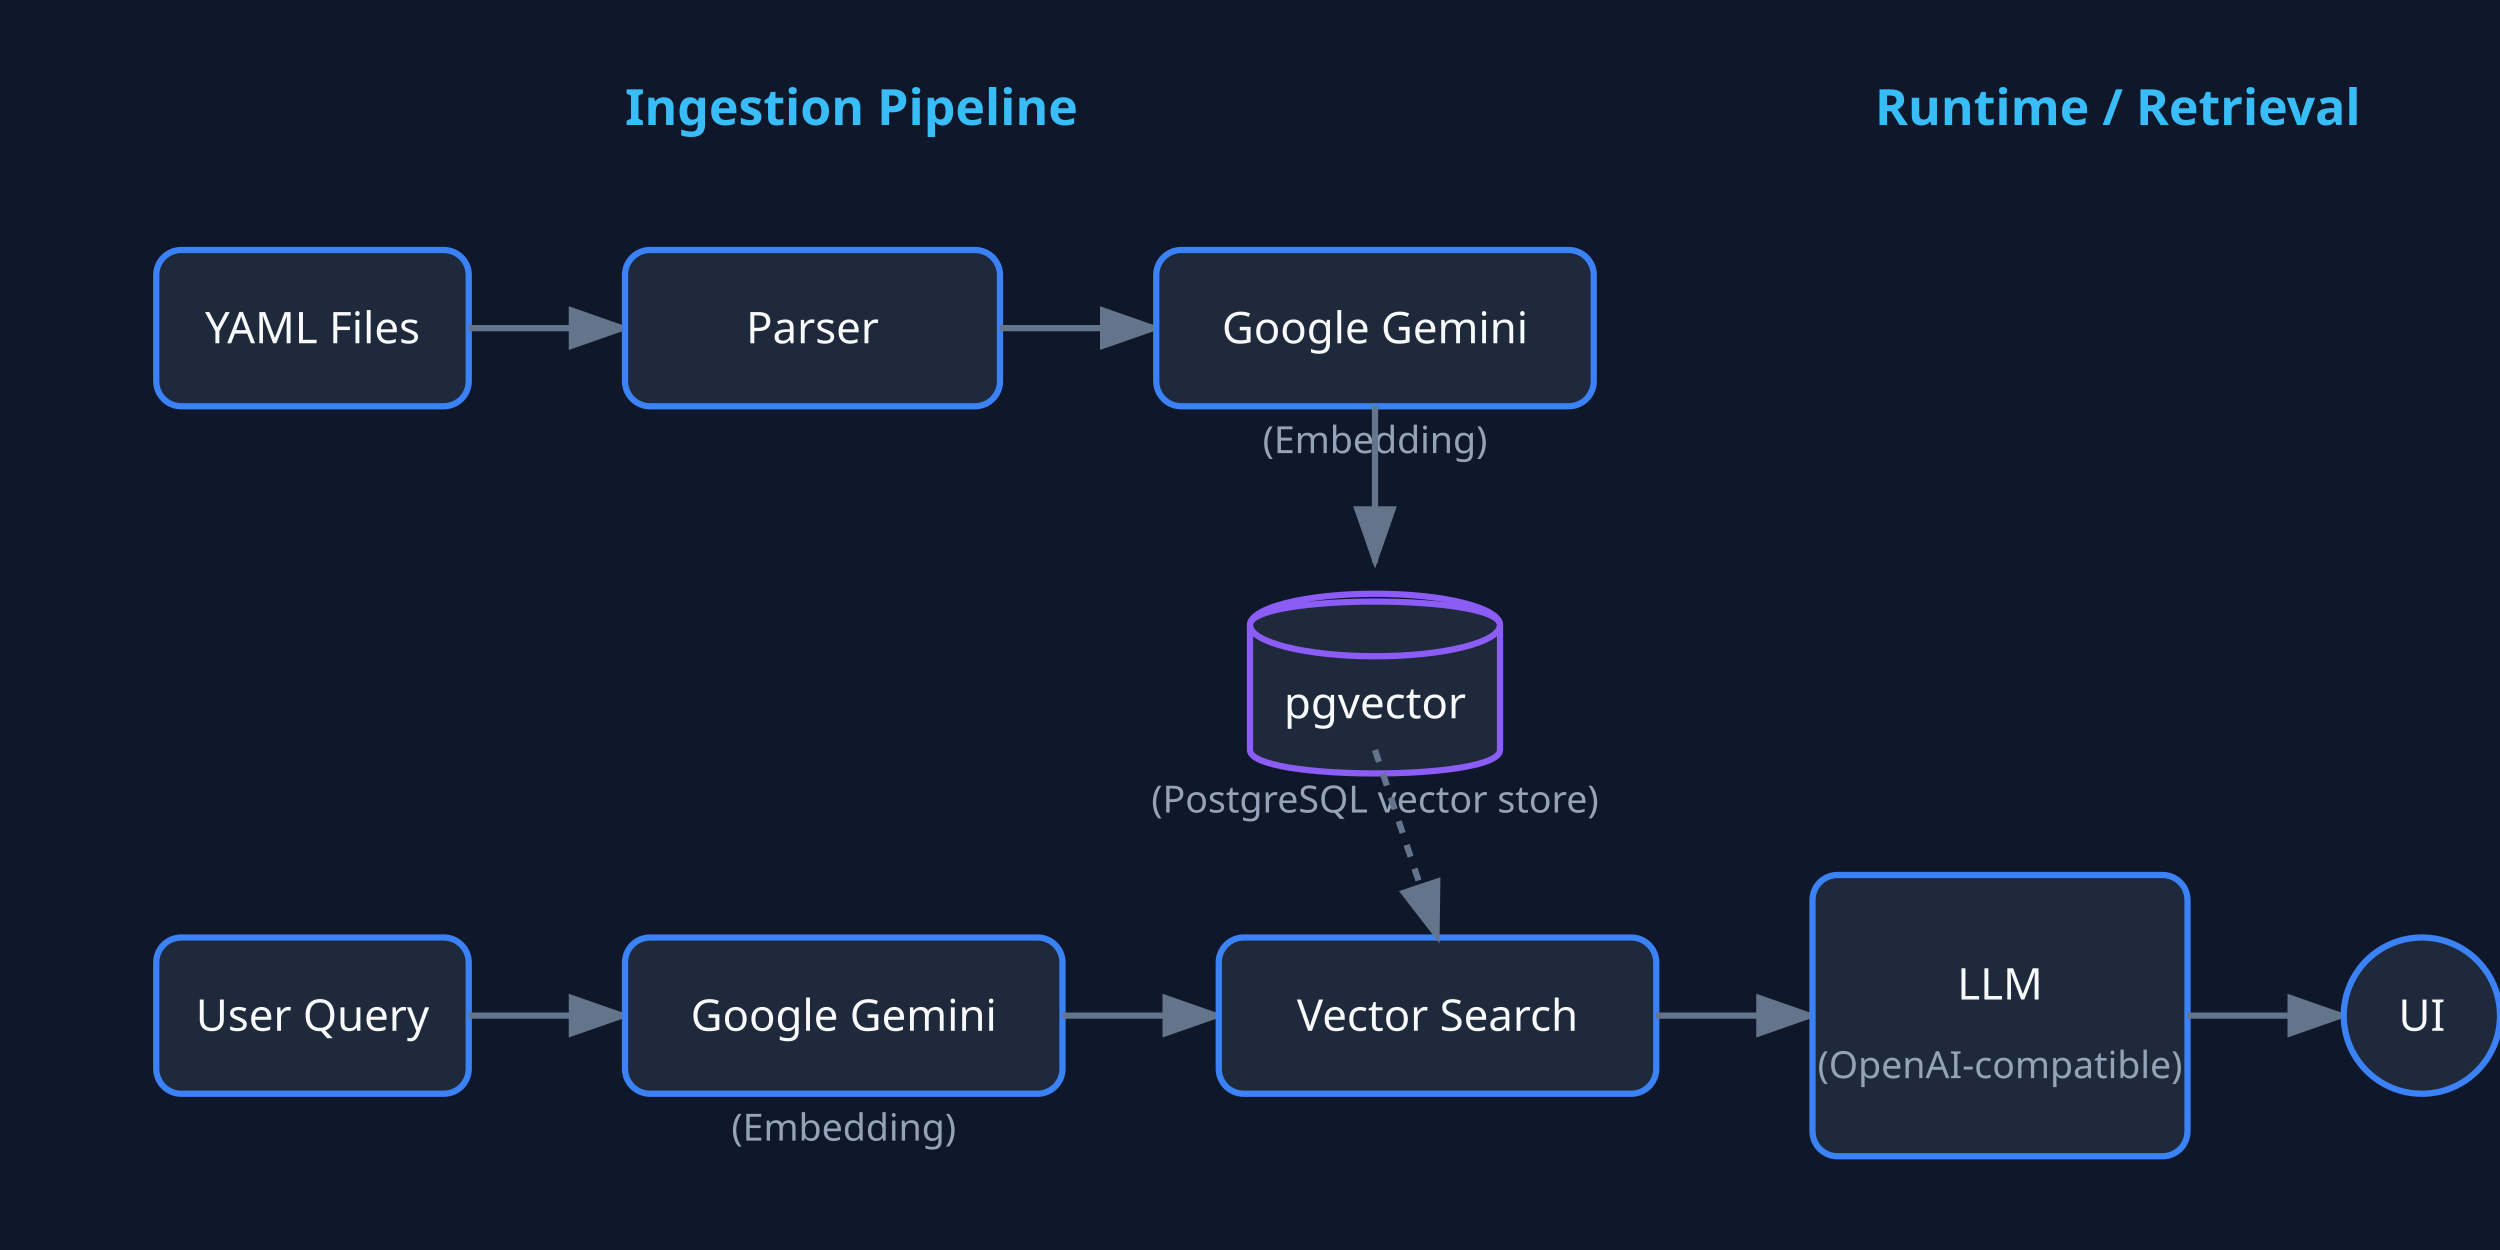
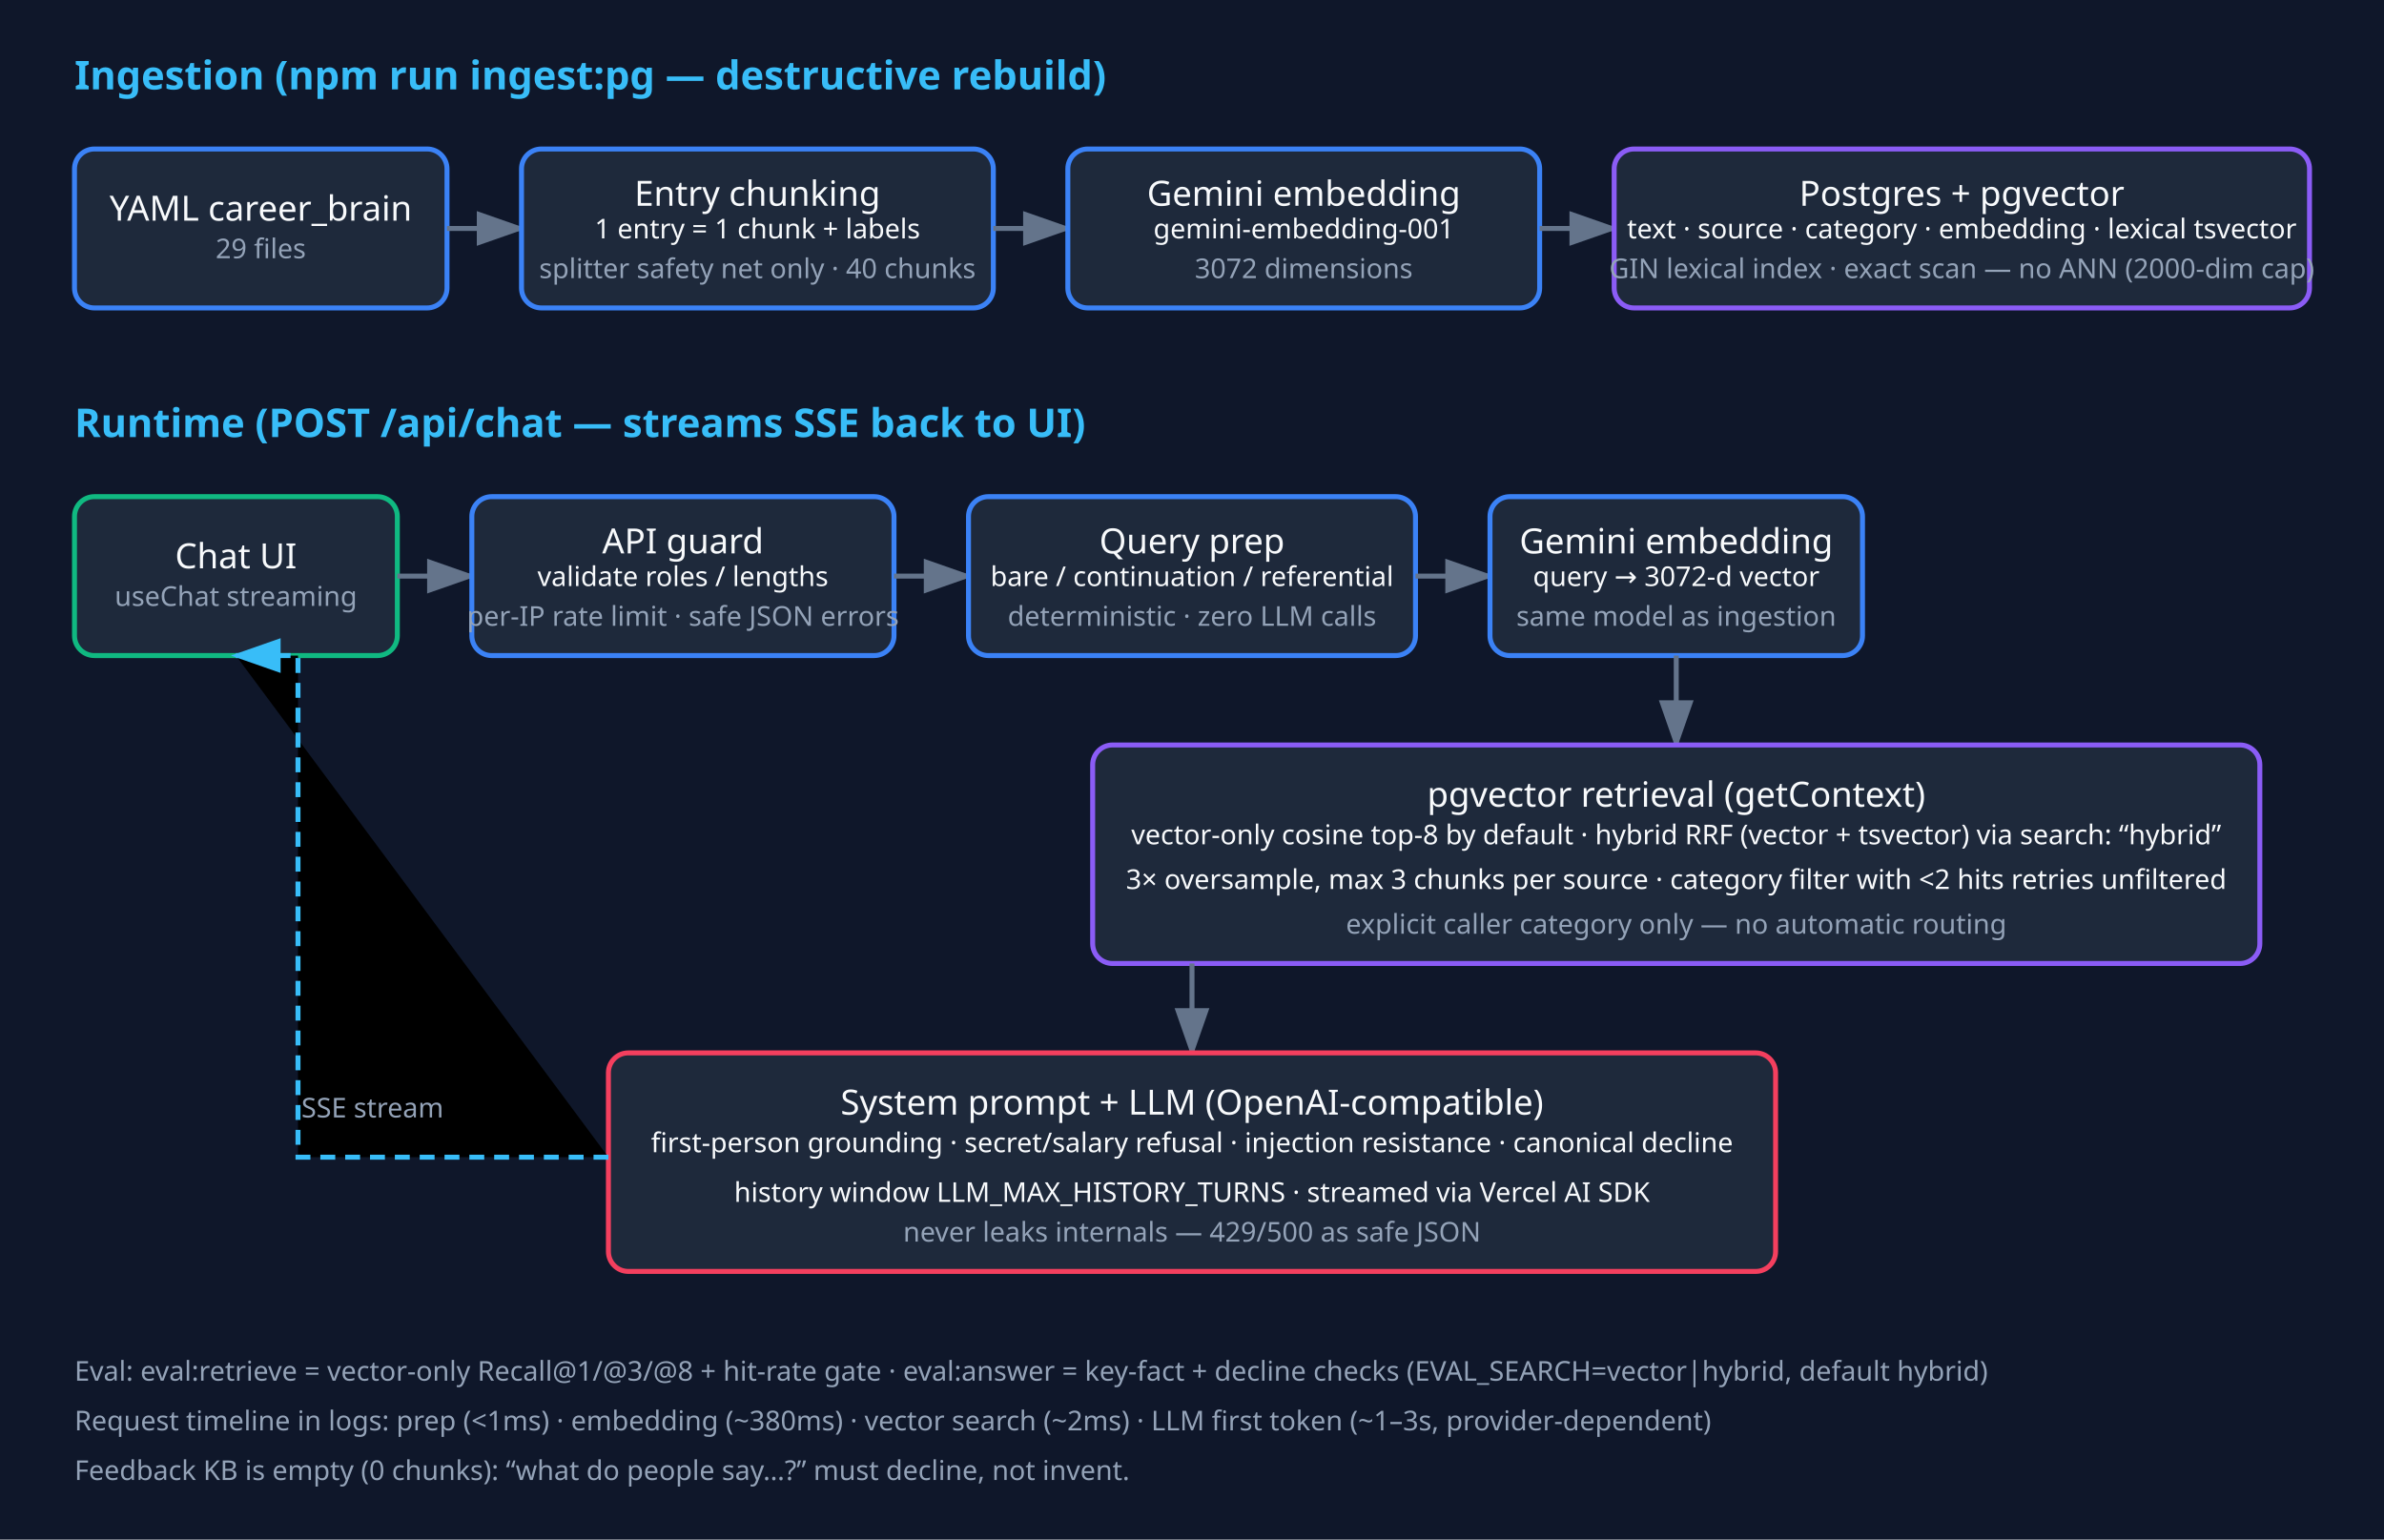
- <svg xmlns="http://www.w3.org/2000/svg" viewBox="0 0 800 400">
+ <svg xmlns="http://www.w3.org/2000/svg" viewBox="0 0 960 620">
  <defs>
    <style>
      .box { fill: #1e293b; stroke: #3b82f6; stroke-width: 2; rx: 8; }
+       .box-green { fill: #1e293b; stroke: #10b981; stroke-width: 2; rx: 8; }
+       .box-red { fill: #1e293b; stroke: #f43f5e; stroke-width: 2; rx: 8; }
+       .box-purple { fill: #1e293b; stroke: #8b5cf6; stroke-width: 2; rx: 8; }
      .text { fill: #f8fafc; font-family: sans-serif; font-size: 14px; text-anchor: middle; dominant-baseline: middle; }
-       .label { fill: #94a3b8; font-family: sans-serif; font-size: 12px; text-anchor: middle; }
+       .small { fill: #f8fafc; font-family: sans-serif; font-size: 11px; text-anchor: middle; }
+       .label { fill: #94a3b8; font-family: sans-serif; font-size: 11px; text-anchor: middle; }
      .arrow { stroke: #64748b; stroke-width: 2; marker-end: url(#arrowhead); }
+       .back { stroke: #38bdf8; stroke-width: 2; stroke-dasharray: 6 4; marker-end: url(#arrowhead-blue); }
      .title { fill: #38bdf8; font-family: sans-serif; font-size: 16px; font-weight: bold; }
    </style>
    <marker id="arrowhead" markerWidth="10" markerHeight="7" refX="9" refY="3.5" orient="auto">
      <polygon points="0 0, 10 3.5, 0 7" fill="#64748b" />
    </marker>
+     <marker id="arrowhead-blue" markerWidth="10" markerHeight="7" refX="9" refY="3.5" orient="auto">
+       <polygon points="0 0, 10 3.5, 0 7" fill="#38bdf8" />
+     </marker>
  </defs>
-   <rect width="800" height="400" fill="#0f172a" />
-   <text x="200" y="40" class="title">Ingestion Pipeline</text>
-   <rect x="50" y="80" width="100" height="50" class="box" />
-   <text x="100" y="105" class="text">YAML Files</text>
-   <line x1="150" y1="105" x2="200" y2="105" class="arrow" />
-   <rect x="200" y="80" width="120" height="50" class="box" />
-   <text x="260" y="105" class="text">Parser</text>
-   <line x1="320" y1="105" x2="370" y2="105" class="arrow" />
-   <rect x="370" y="80" width="140" height="50" class="box" />
-   <text x="440" y="105" class="text">Google Gemini</text>
-   <text x="440" y="145" class="label">(Embedding)</text>
-   <line x1="440" y1="130" x2="440" y2="180" class="arrow" />
-   <path d="M 400 200 C 400 190 480 190 480 200 L 480 240 C 480 250 400 250 400 240 Z" fill="#1e293b" stroke="#8b5cf6" stroke-width="2" />
-   <ellipse cx="440" cy="200" rx="40" ry="10" fill="none" stroke="#8b5cf6" stroke-width="2" />
-   <text x="440" y="225" class="text">pgvector</text>
-   <text x="440" y="260" class="label">(PostgreSQL vector store)</text>
-   <text x="600" y="40" class="title">Runtime / Retrieval</text>
-   <rect x="50" y="300" width="100" height="50" class="box" stroke="#10b981" />
-   <text x="100" y="325" class="text">User Query</text>
-   <line x1="150" y1="325" x2="200" y2="325" class="arrow" />
-   <rect x="200" y="300" width="140" height="50" class="box" />
-   <text x="270" y="325" class="text">Google Gemini</text>
-   <text x="270" y="365" class="label">(Embedding)</text>
-   <line x1="340" y1="325" x2="390" y2="325" class="arrow" />
-   <rect x="390" y="300" width="140" height="50" class="box" />
-   <text x="460" y="325" class="text">Vector Search</text>
-   <line x1="440" y1="240" x2="460" y2="300" class="arrow" stroke-dasharray="4" />
-   <line x1="530" y1="325" x2="580" y2="325" class="arrow" />
-   <rect x="580" y="280" width="120" height="90" class="box" stroke="#f43f5e" />
-   <text x="640" y="315" class="text">LLM</text>
-   <text x="640" y="345" class="label">(OpenAI-compatible)</text>
-   <line x1="700" y1="325" x2="750" y2="325" class="arrow" />
-   <circle cx="775" cy="325" r="25" fill="#1e293b" stroke="#3b82f6" stroke-width="2" />
-   <text x="775" y="325" class="text">UI</text>
+   <rect width="960" height="620" fill="#0f172a" />
+   <text x="30" y="36" class="title" style="text-anchor: start">Ingestion (npm run ingest:pg — destructive rebuild)</text>
+   <rect x="30" y="60" width="150" height="64" class="box" />
+   <text x="105" y="84" class="text">YAML career_brain</text>
+   <text x="105" y="104" class="label">29 files</text>
+   <line x1="180" y1="92" x2="210" y2="92" class="arrow" />
+   <rect x="210" y="60" width="190" height="64" class="box" />
+   <text x="305" y="78" class="text">Entry chunking</text>
+   <text x="305" y="96" class="small">1 entry = 1 chunk + labels</text>
+   <text x="305" y="112" class="label">splitter safety net only · 40 chunks</text>
+   <line x1="400" y1="92" x2="430" y2="92" class="arrow" />
+   <rect x="430" y="60" width="190" height="64" class="box" />
+   <text x="525" y="78" class="text">Gemini embedding</text>
+   <text x="525" y="96" class="small">gemini-embedding-001</text>
+   <text x="525" y="112" class="label">3072 dimensions</text>
+   <line x1="620" y1="92" x2="650" y2="92" class="arrow" />
+   <rect x="650" y="60" width="280" height="64" class="box-purple" />
+   <text x="790" y="78" class="text">Postgres + pgvector</text>
+   <text x="790" y="96" class="small">text · source · category · embedding · lexical tsvector</text>
+   <text x="790" y="112" class="label">GIN lexical index · exact scan — no ANN (2000-dim cap)</text>
+   <text x="30" y="176" class="title" style="text-anchor: start">Runtime (POST /api/chat — streams SSE back to UI)</text>
+   <rect x="30" y="200" width="130" height="64" class="box-green" />
+   <text x="95" y="224" class="text">Chat UI</text>
+   <text x="95" y="244" class="label">useChat streaming</text>
+   <line x1="160" y1="232" x2="190" y2="232" class="arrow" />
+   <rect x="190" y="200" width="170" height="64" class="box" />
+   <text x="275" y="218" class="text">API guard</text>
+   <text x="275" y="236" class="small">validate roles / lengths</text>
+   <text x="275" y="252" class="label">per-IP rate limit · safe JSON errors</text>
+   <line x1="360" y1="232" x2="390" y2="232" class="arrow" />
+   <rect x="390" y="200" width="180" height="64" class="box" />
+   <text x="480" y="218" class="text">Query prep</text>
+   <text x="480" y="236" class="small">bare / continuation / referential</text>
+   <text x="480" y="252" class="label">deterministic · zero LLM calls</text>
+   <line x1="570" y1="232" x2="600" y2="232" class="arrow" />
+   <rect x="600" y="200" width="150" height="64" class="box" />
+   <text x="675" y="218" class="text">Gemini embedding</text>
+   <text x="675" y="236" class="small">query → 3072-d vector</text>
+   <text x="675" y="252" class="label">same model as ingestion</text>
+   <line x1="675" y1="264" x2="675" y2="300" class="arrow" />
+   <rect x="440" y="300" width="470" height="88" class="box-purple" />
+   <text x="675" y="320" class="text">pgvector retrieval (getContext)</text>
+   <text x="675" y="340" class="small">vector-only cosine top-8 by default · hybrid RRF (vector + tsvector) via search: “hybrid”</text>
+   <text x="675" y="358" class="small">3× oversample, max 3 chunks per source · category filter with &lt;2 hits retries unfiltered</text>
+   <text x="675" y="376" class="label">explicit caller category only — no automatic routing</text>
+   <line x1="480" y1="388" x2="480" y2="424" class="arrow" />
+   <rect x="245" y="424" width="470" height="88" class="box-red" />
+   <text x="480" y="444" class="text">System prompt + LLM (OpenAI-compatible)</text>
+   <text x="480" y="464" class="small">first-person grounding · secret/salary refusal · injection resistance · canonical decline</text>
+   <text x="480" y="484" class="small">history window LLM_MAX_HISTORY_TURNS · streamed via Vercel AI SDK</text>
+   <text x="480" y="500" class="label">never leaks internals — 429/500 as safe JSON</text>
+   <path d="M 245 466 L 120 466 L 120 264 L 95 264" class="back" />
+   <text x="150" y="450" class="label">SSE stream</text>
+   <text x="30" y="556" class="label" style="text-anchor: start">Eval: eval:retrieve = vector-only Recall@1/@3/@8 + hit-rate gate · eval:answer = key-fact + decline checks (EVAL_SEARCH=vector|hybrid, default hybrid)</text>
+   <text x="30" y="576" class="label" style="text-anchor: start">Request timeline in logs: prep (&lt;1ms) · embedding (~380ms) · vector search (~2ms) · LLM first token (~1–3s, provider-dependent)</text>
+   <text x="30" y="596" class="label" style="text-anchor: start">Feedback KB is empty (0 chunks): “what do people say…?” must decline, not invent.</text>
</svg>
